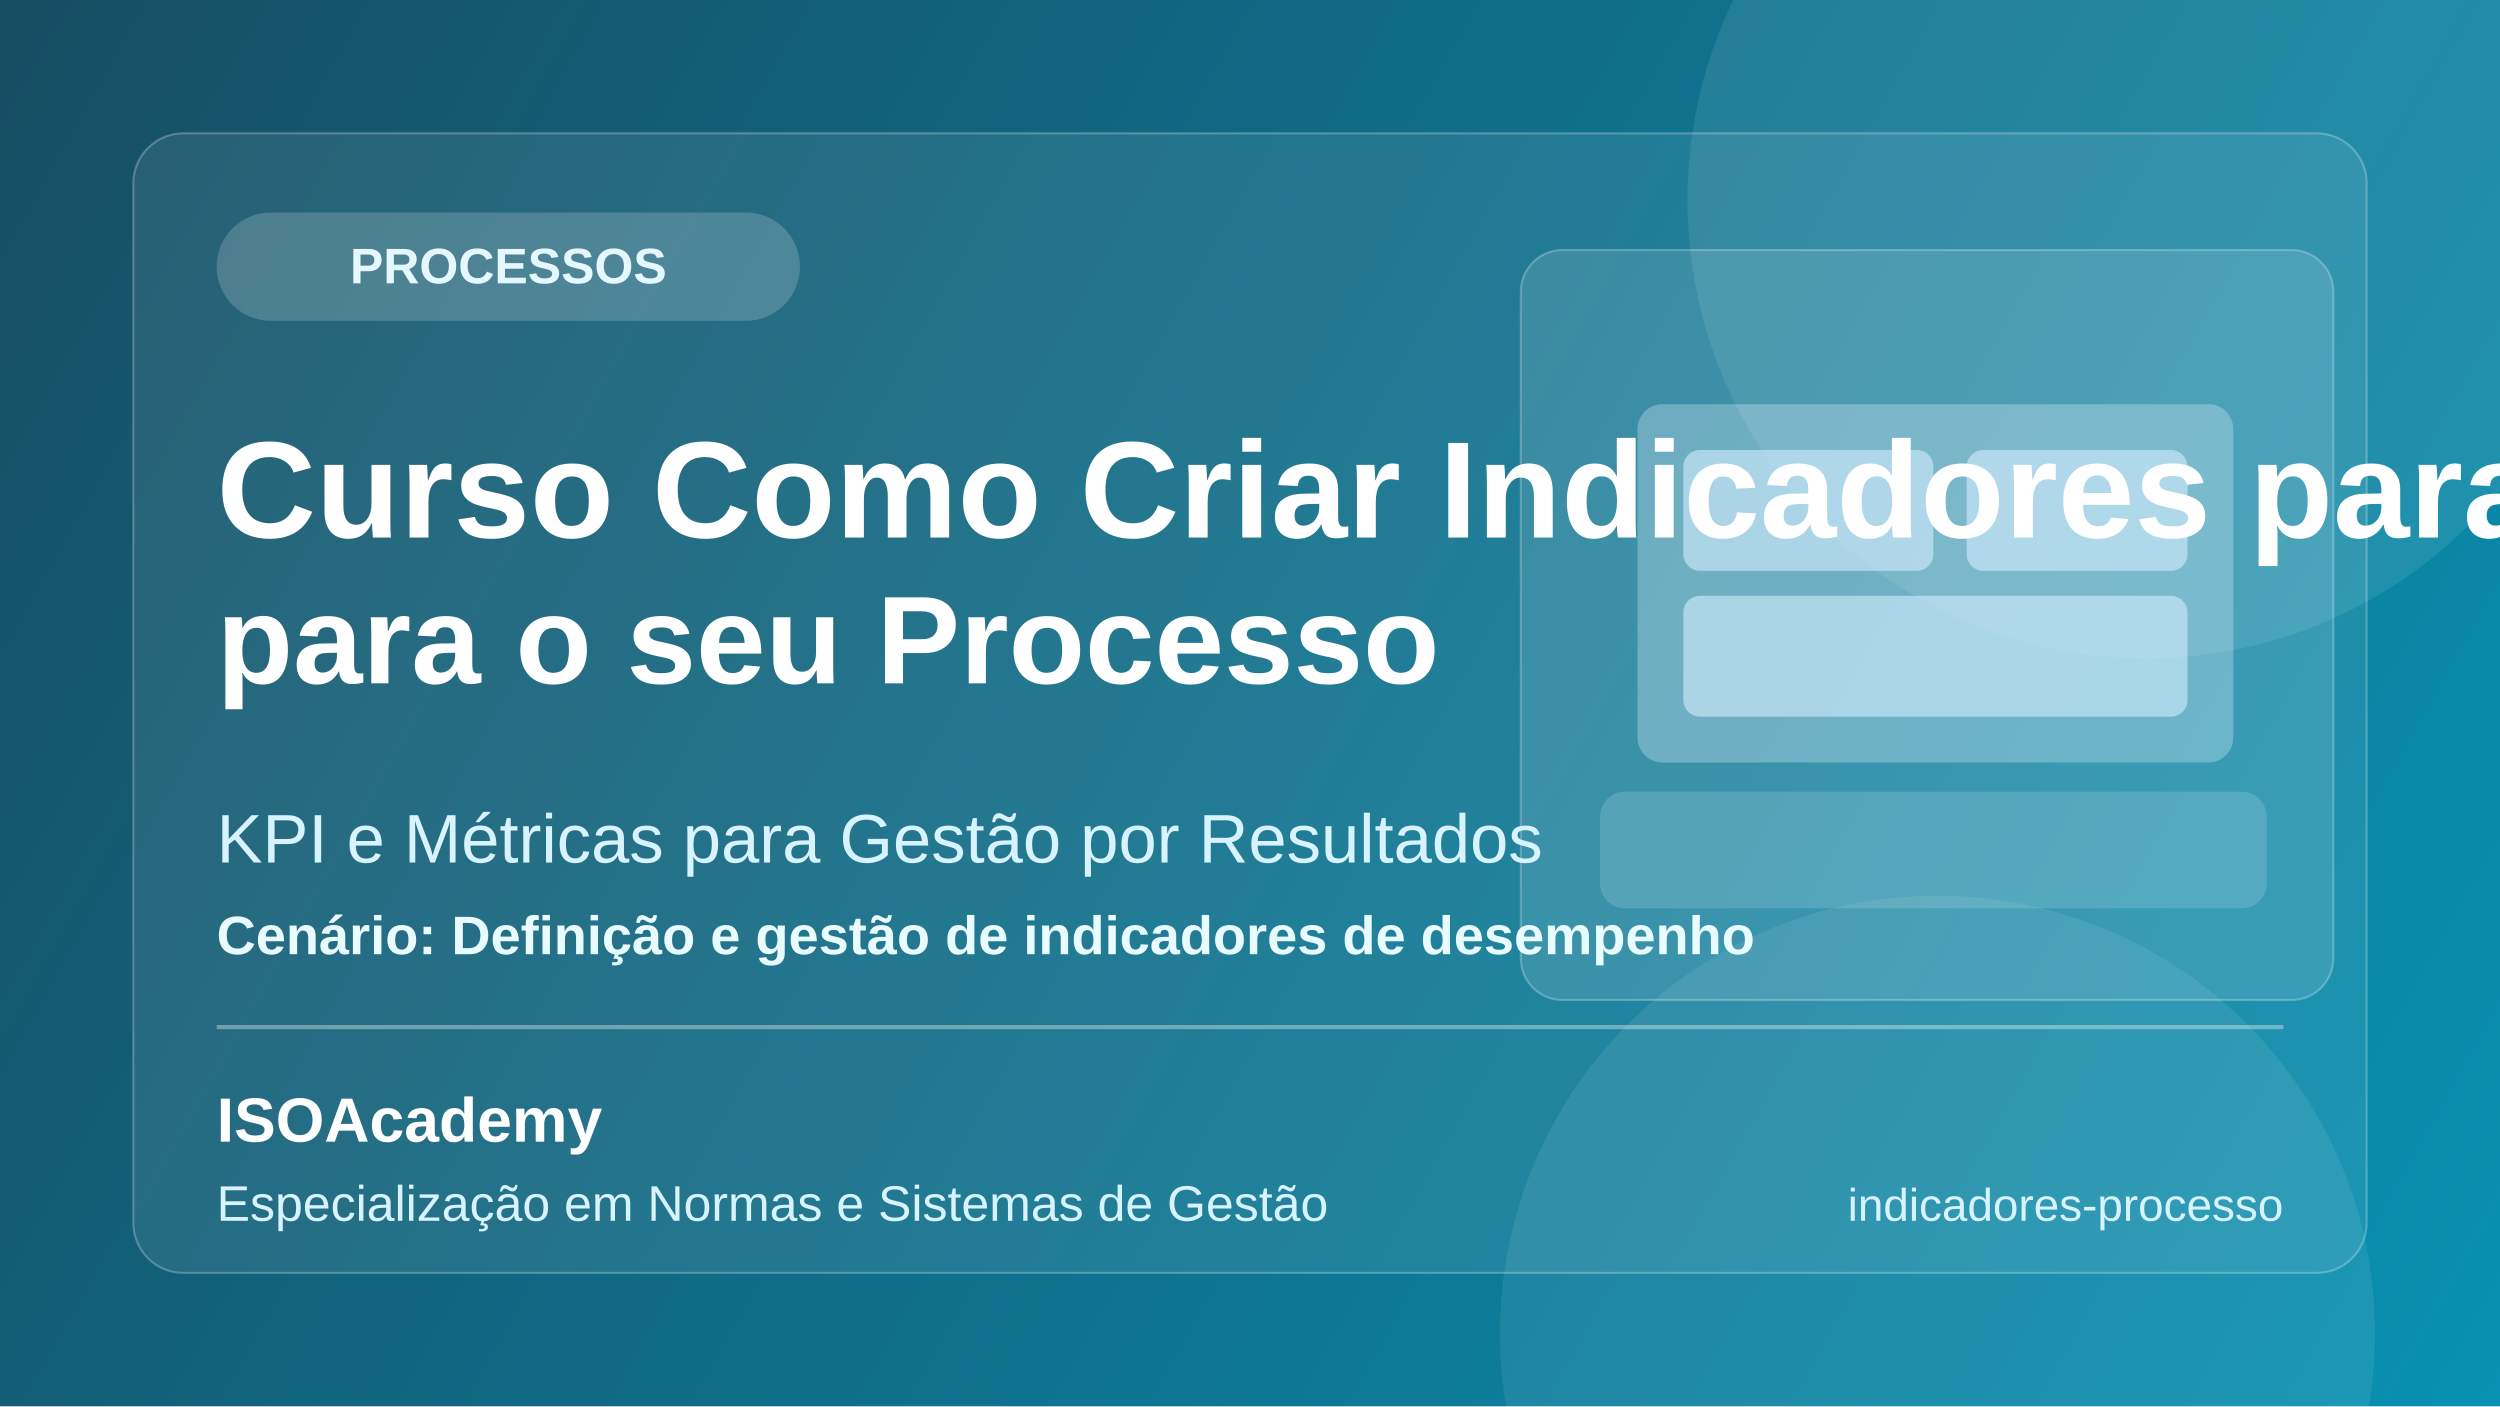
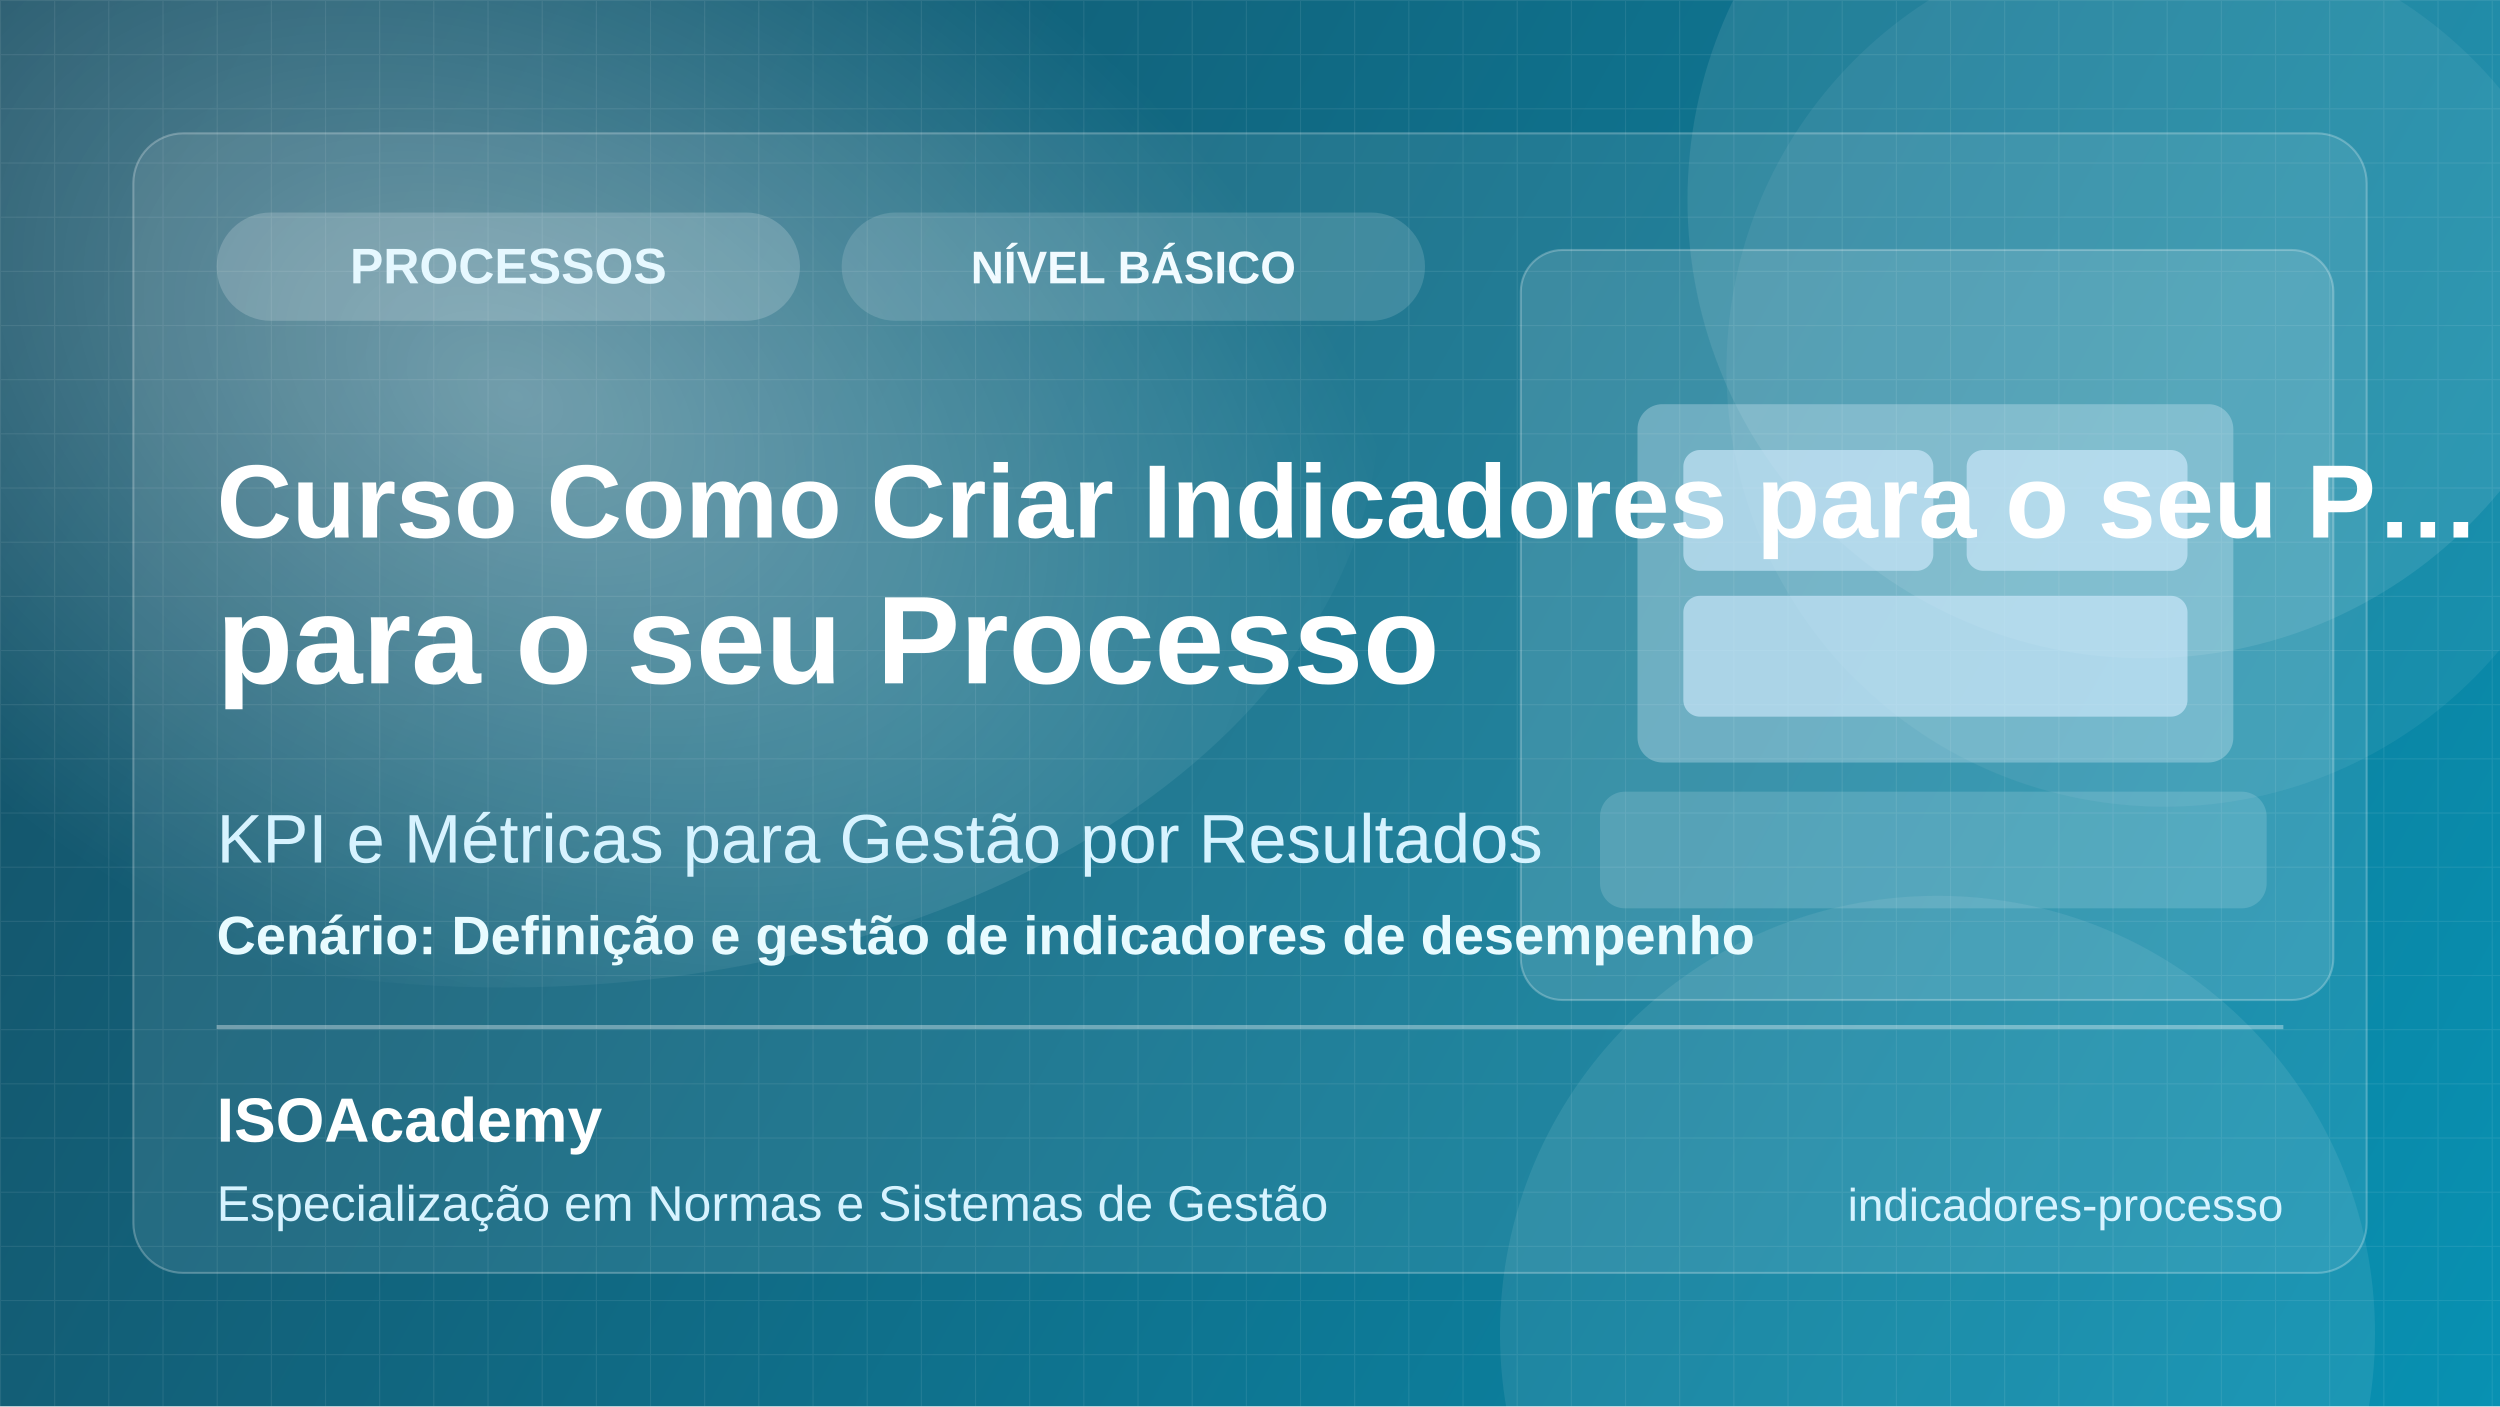
<svg xmlns="http://www.w3.org/2000/svg" width="1200" height="675" viewBox="0 0 1200 675" fill="none">
  <defs>
    <linearGradient id="bg" x1="0" y1="0" x2="1200" y2="675" gradientUnits="userSpaceOnUse">
      <stop stop-color="#164E63" />
      <stop offset="1" stop-color="#0891B2" />
    </linearGradient>
+     <radialGradient id="glow" cx="0" cy="0" r="1" gradientUnits="userSpaceOnUse" gradientTransform="translate(248 190) rotate(28) scale(460 300)">
+       <stop stop-color="#FFFFFF" stop-opacity="0.35" />
+       <stop offset="1" stop-color="#FFFFFF" stop-opacity="0" />
+     </radialGradient>
+     <pattern id="grid" width="26" height="26" patternUnits="userSpaceOnUse">
+       <path d="M26 0H0V26" fill="none" stroke="#FFFFFF" stroke-opacity="0.08" />
+     </pattern>
  </defs>
  <rect width="1200" height="675" fill="url(#bg)" />
+   <rect width="1200" height="675" fill="url(#grid)" />
+   <ellipse cx="242" cy="194" rx="420" ry="280" fill="url(#glow)" />
  <circle cx="1030" cy="96" r="220" fill="#ffffff" fill-opacity="0.09" />
  <circle cx="930" cy="640" r="210" fill="#ffffff" fill-opacity="0.08" />
+   <rect x="860" y="-60" width="420" height="420" rx="210" fill="#ffffff" fill-opacity="0.06" transform="rotate(8 860 -60)" />
  <rect x="64" y="64" width="1072" height="547" rx="24" fill="#ffffff" fill-opacity="0.08" stroke="#ffffff" stroke-opacity="0.25" />
  <rect x="730" y="120" width="390" height="360" rx="20" fill="#ffffff" fill-opacity="0.12" stroke="#ffffff" stroke-opacity="0.25" />
  <rect x="786" y="194" width="286" height="172" rx="12" fill="#E7F5FF" fill-opacity="0.30" />
  <rect x="808" y="216" width="120" height="58" rx="8" fill="#D4ECFF" fill-opacity="0.6" />
  <rect x="944" y="216" width="106" height="58" rx="8" fill="#D4ECFF" fill-opacity="0.6" />
  <rect x="808" y="286" width="242" height="58" rx="8" fill="#D4ECFF" fill-opacity="0.6" />
  <rect x="768" y="380" width="320" height="56" rx="12" fill="#E7F5FF" fill-opacity="0.16" />
  <rect x="104" y="102" width="280" height="52" rx="26" fill="#ffffff" fill-opacity="0.18" />
  <text x="244" y="136" fill="#E6F8FF" font-family="Arial, Helvetica, sans-serif" font-size="24" font-weight="700" text-anchor="middle">PROCESSOS</text>
-   <text x="104" y="258" fill="#ffffff" font-family="Arial, Helvetica, sans-serif" font-size="66" font-weight="800">Curso Como Criar Indicadores para o seu P…</text>
+   <rect x="404" y="102" width="280" height="52" rx="26" fill="#ffffff" fill-opacity="0.14" />
+   <text x="544" y="136" fill="#F1FBFF" font-family="Arial, Helvetica, sans-serif" font-size="22" font-weight="700" text-anchor="middle">NÍVEL BÁSICO</text>
+   <text x="104" y="258" fill="#ffffff" font-family="Arial, Helvetica, sans-serif" font-size="50" font-weight="800">Curso Como Criar Indicadores para o seu P…</text>
  <text x="104" y="328" fill="#ffffff" font-family="Arial, Helvetica, sans-serif" font-size="60" font-weight="700">para o seu Processo</text>
  <text x="104" y="414" fill="#D7F3FF" font-family="Arial, Helvetica, sans-serif" font-size="33" font-weight="500">KPI e Métricas para Gestão por Resultados</text>
  <text x="104" y="458" fill="#E8FBFF" font-family="Arial, Helvetica, sans-serif" font-size="26" font-weight="600">Cenário: Definição e gestão de indicadores de desempenho</text>
  <rect x="104" y="492" width="992" height="2" fill="#ffffff" fill-opacity="0.35" />
  <text x="104" y="548" fill="#ffffff" font-family="Arial, Helvetica, sans-serif" font-size="30" font-weight="700">ISOAcademy</text>
  <text x="104" y="586" fill="#D7F3FF" font-family="Arial, Helvetica, sans-serif" font-size="24">Especialização em Normas e Sistemas de Gestão</text>
  <text x="1096" y="586" fill="#D7F3FF" font-family="Arial, Helvetica, sans-serif" font-size="22" text-anchor="end">indicadores-processo</text>
</svg>
